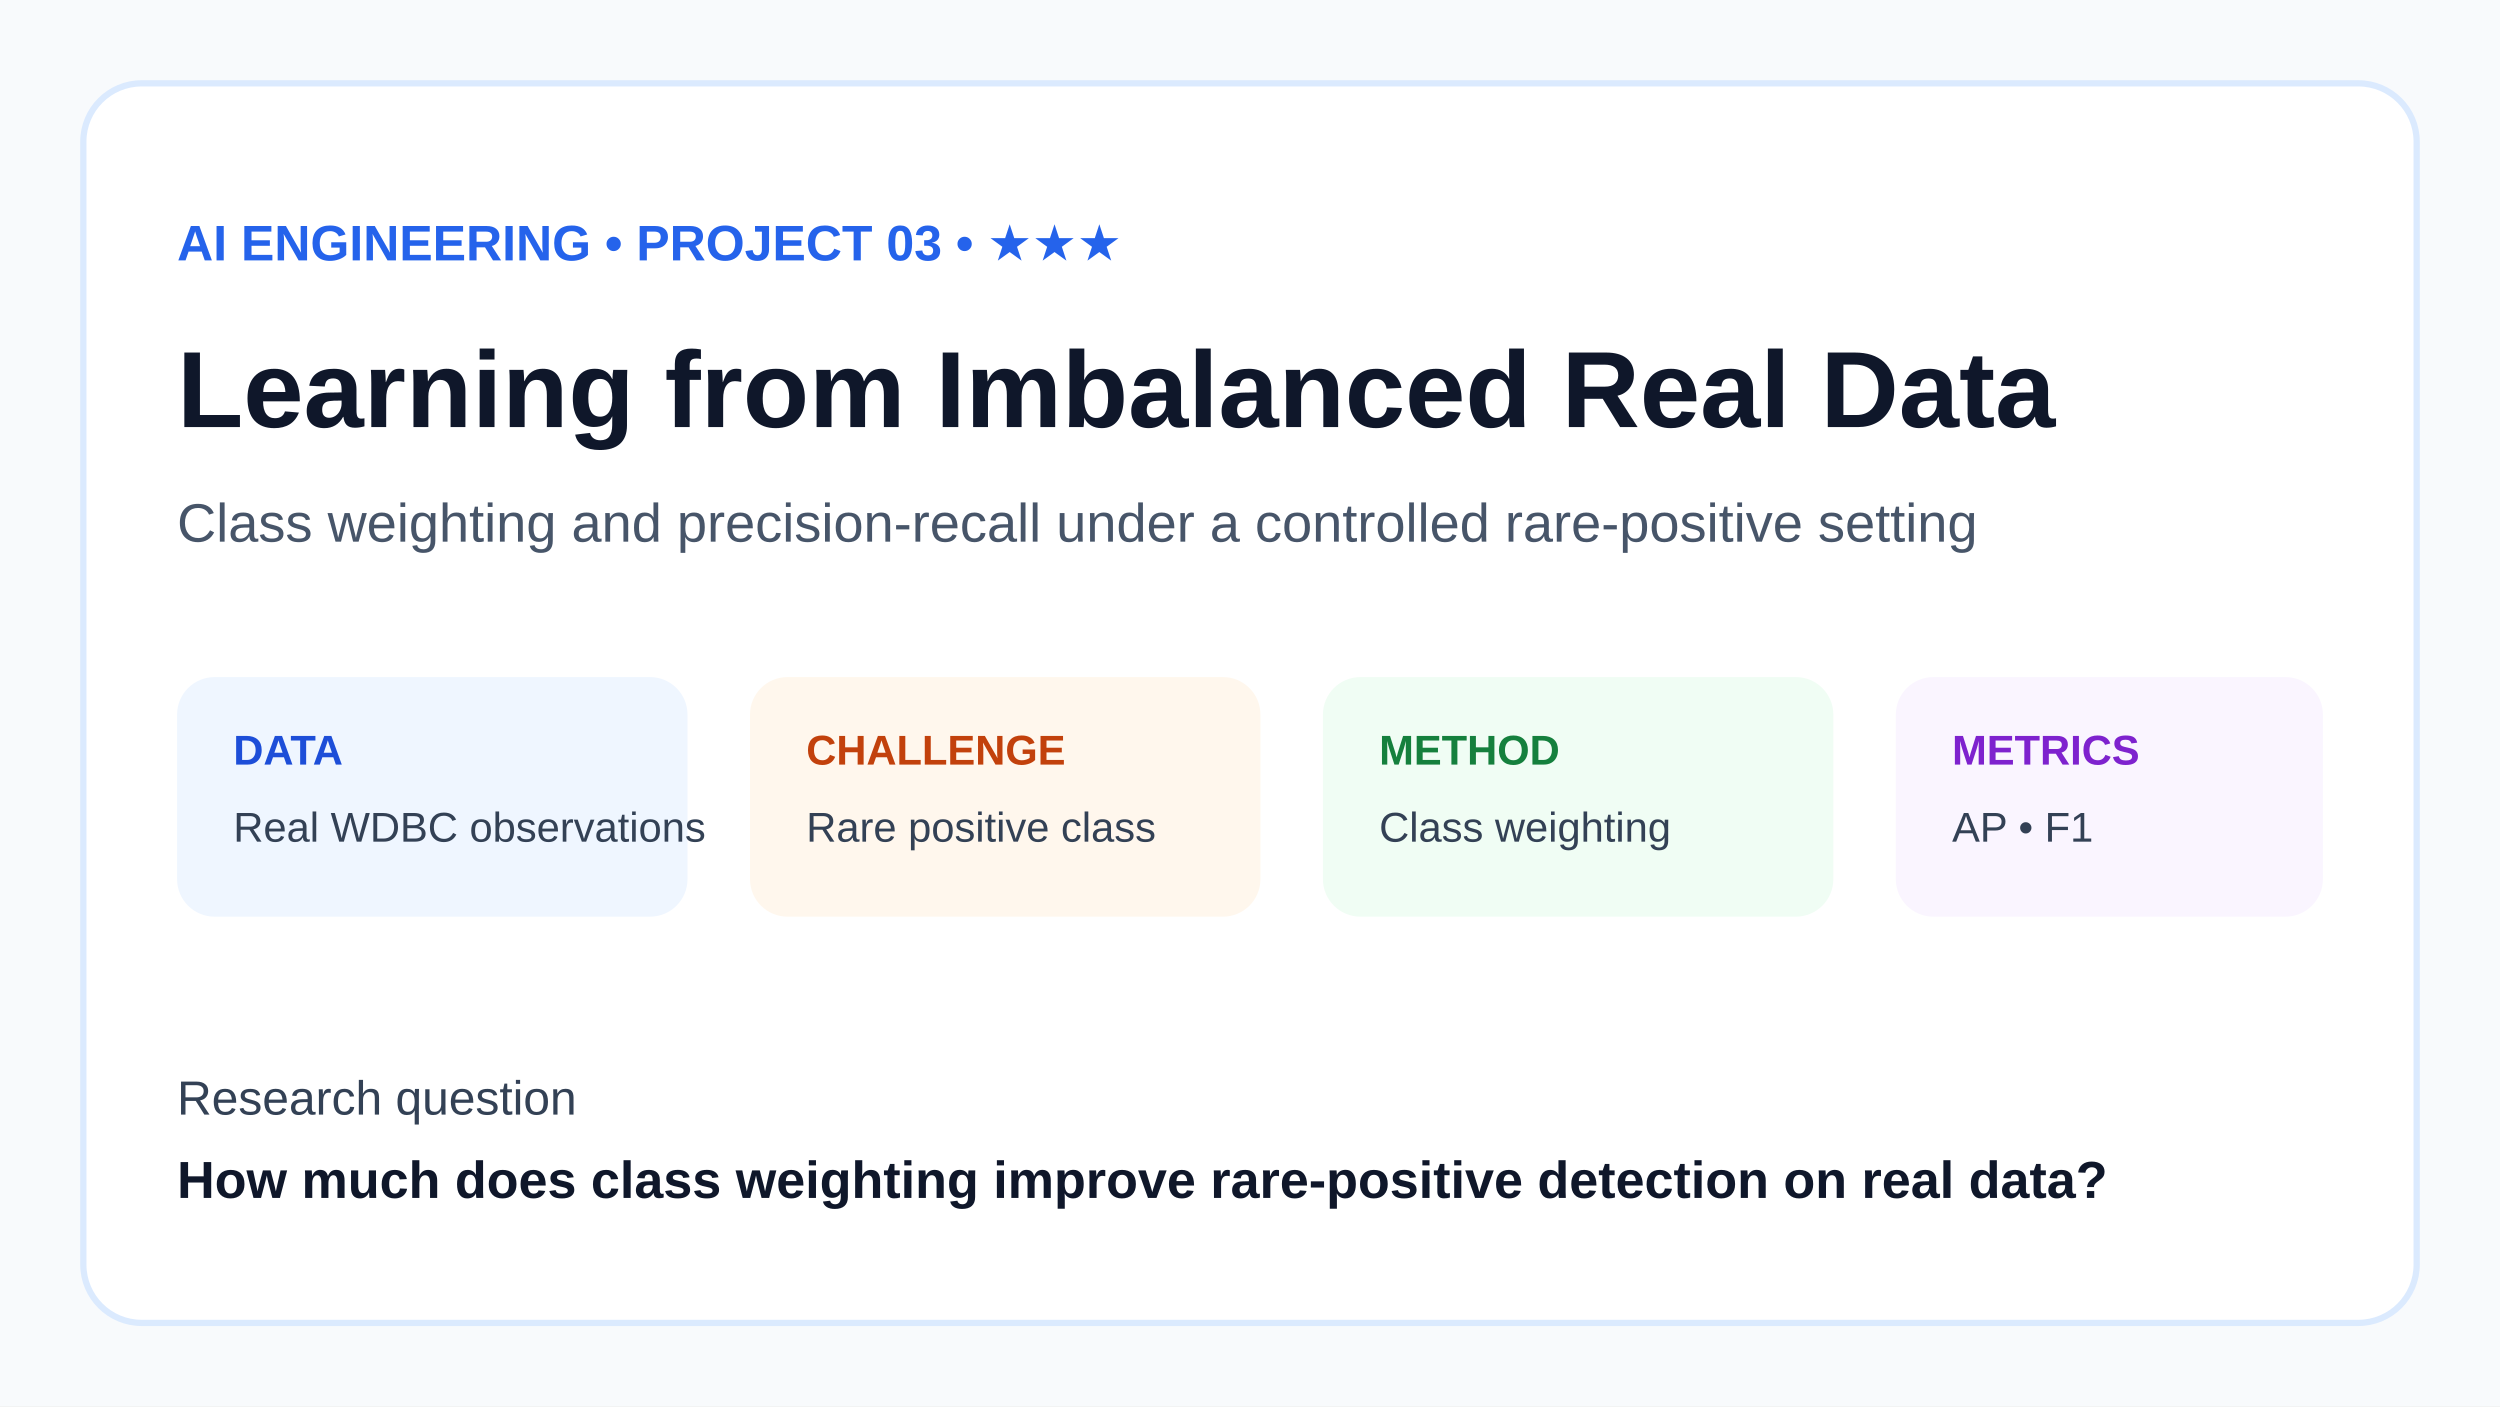
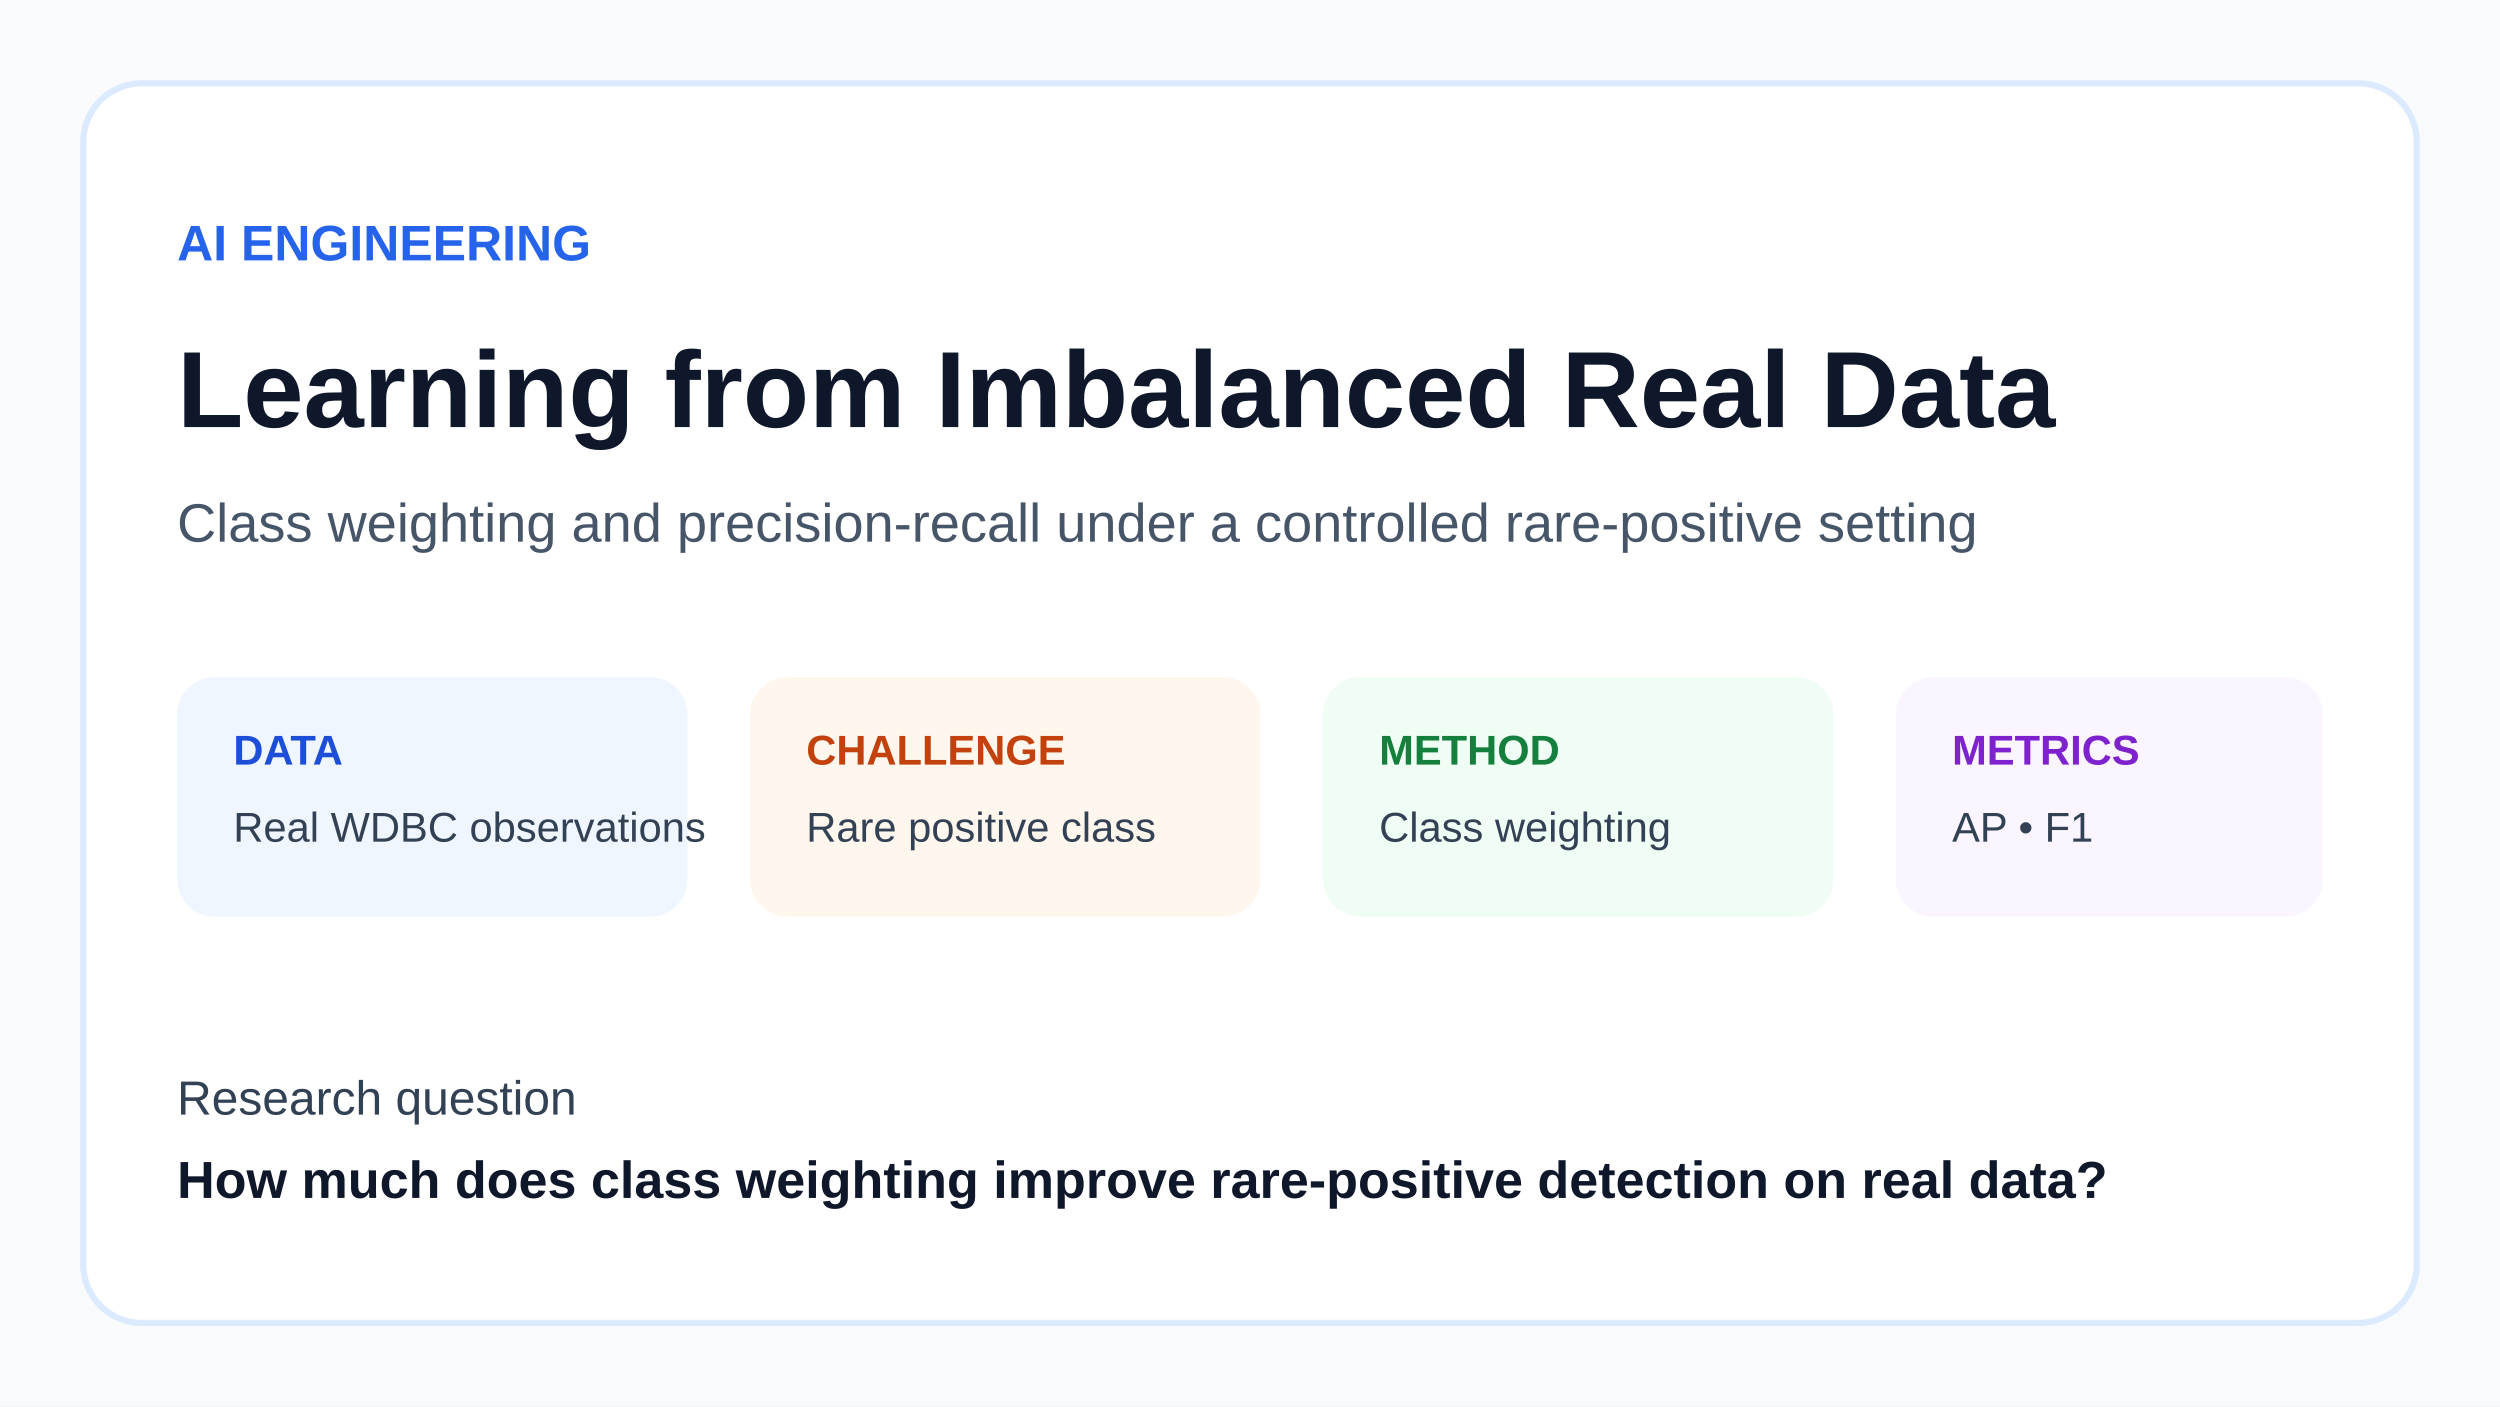
<svg xmlns="http://www.w3.org/2000/svg" width="1200" height="675" viewBox="0 0 1200 675">
  <rect width="1200" height="675" fill="#f8fafc" />
  <rect x="40" y="40" width="1120" height="595" rx="28" fill="#fff" stroke="#dbeafe" stroke-width="3" />
-   <text x="85" y="125" font-family="Arial" font-size="24" fill="#2563eb" font-weight="700">AI ENGINEERING • PROJECT 03 • ★★★</text>
+   <text x="85" y="125" font-family="Arial" font-size="24" fill="#2563eb" font-weight="700">AI ENGINEERING</text>
  <text x="85" y="205" font-family="Arial" font-size="52" fill="#0f172a" font-weight="700">Learning from Imbalanced Real Data</text>
  <text x="85" y="260" font-family="Arial" font-size="26" fill="#475569">Class weighting and precision-recall under a controlled rare-positive setting</text>
  <rect x="85" y="325" width="245" height="115" rx="18" fill="#eff6ff" />
  <text x="112" y="367" font-family="Arial" font-size="20" fill="#1d4ed8" font-weight="700">DATA</text>
  <text x="112" y="404" font-family="Arial" font-size="20" fill="#334155">Real WDBC observations</text>
  <rect x="360" y="325" width="245" height="115" rx="18" fill="#fff7ed" />
  <text x="387" y="367" font-family="Arial" font-size="20" fill="#c2410c" font-weight="700">CHALLENGE</text>
  <text x="387" y="404" font-family="Arial" font-size="20" fill="#334155">Rare positive class</text>
  <rect x="635" y="325" width="245" height="115" rx="18" fill="#f0fdf4" />
  <text x="662" y="367" font-family="Arial" font-size="20" fill="#15803d" font-weight="700">METHOD</text>
  <text x="662" y="404" font-family="Arial" font-size="20" fill="#334155">Class weighting</text>
  <rect x="910" y="325" width="205" height="115" rx="18" fill="#faf5ff" />
  <text x="937" y="367" font-family="Arial" font-size="20" fill="#7e22ce" font-weight="700">METRICS</text>
  <text x="937" y="404" font-family="Arial" font-size="20" fill="#334155">AP • F1</text>
  <text x="85" y="535" font-family="Arial" font-size="23" fill="#334155">Research question</text>
  <text x="85" y="575" font-family="Arial" font-size="25" fill="#0f172a" font-weight="600">How much does class weighting improve rare-positive detection on real data?</text>
</svg>
